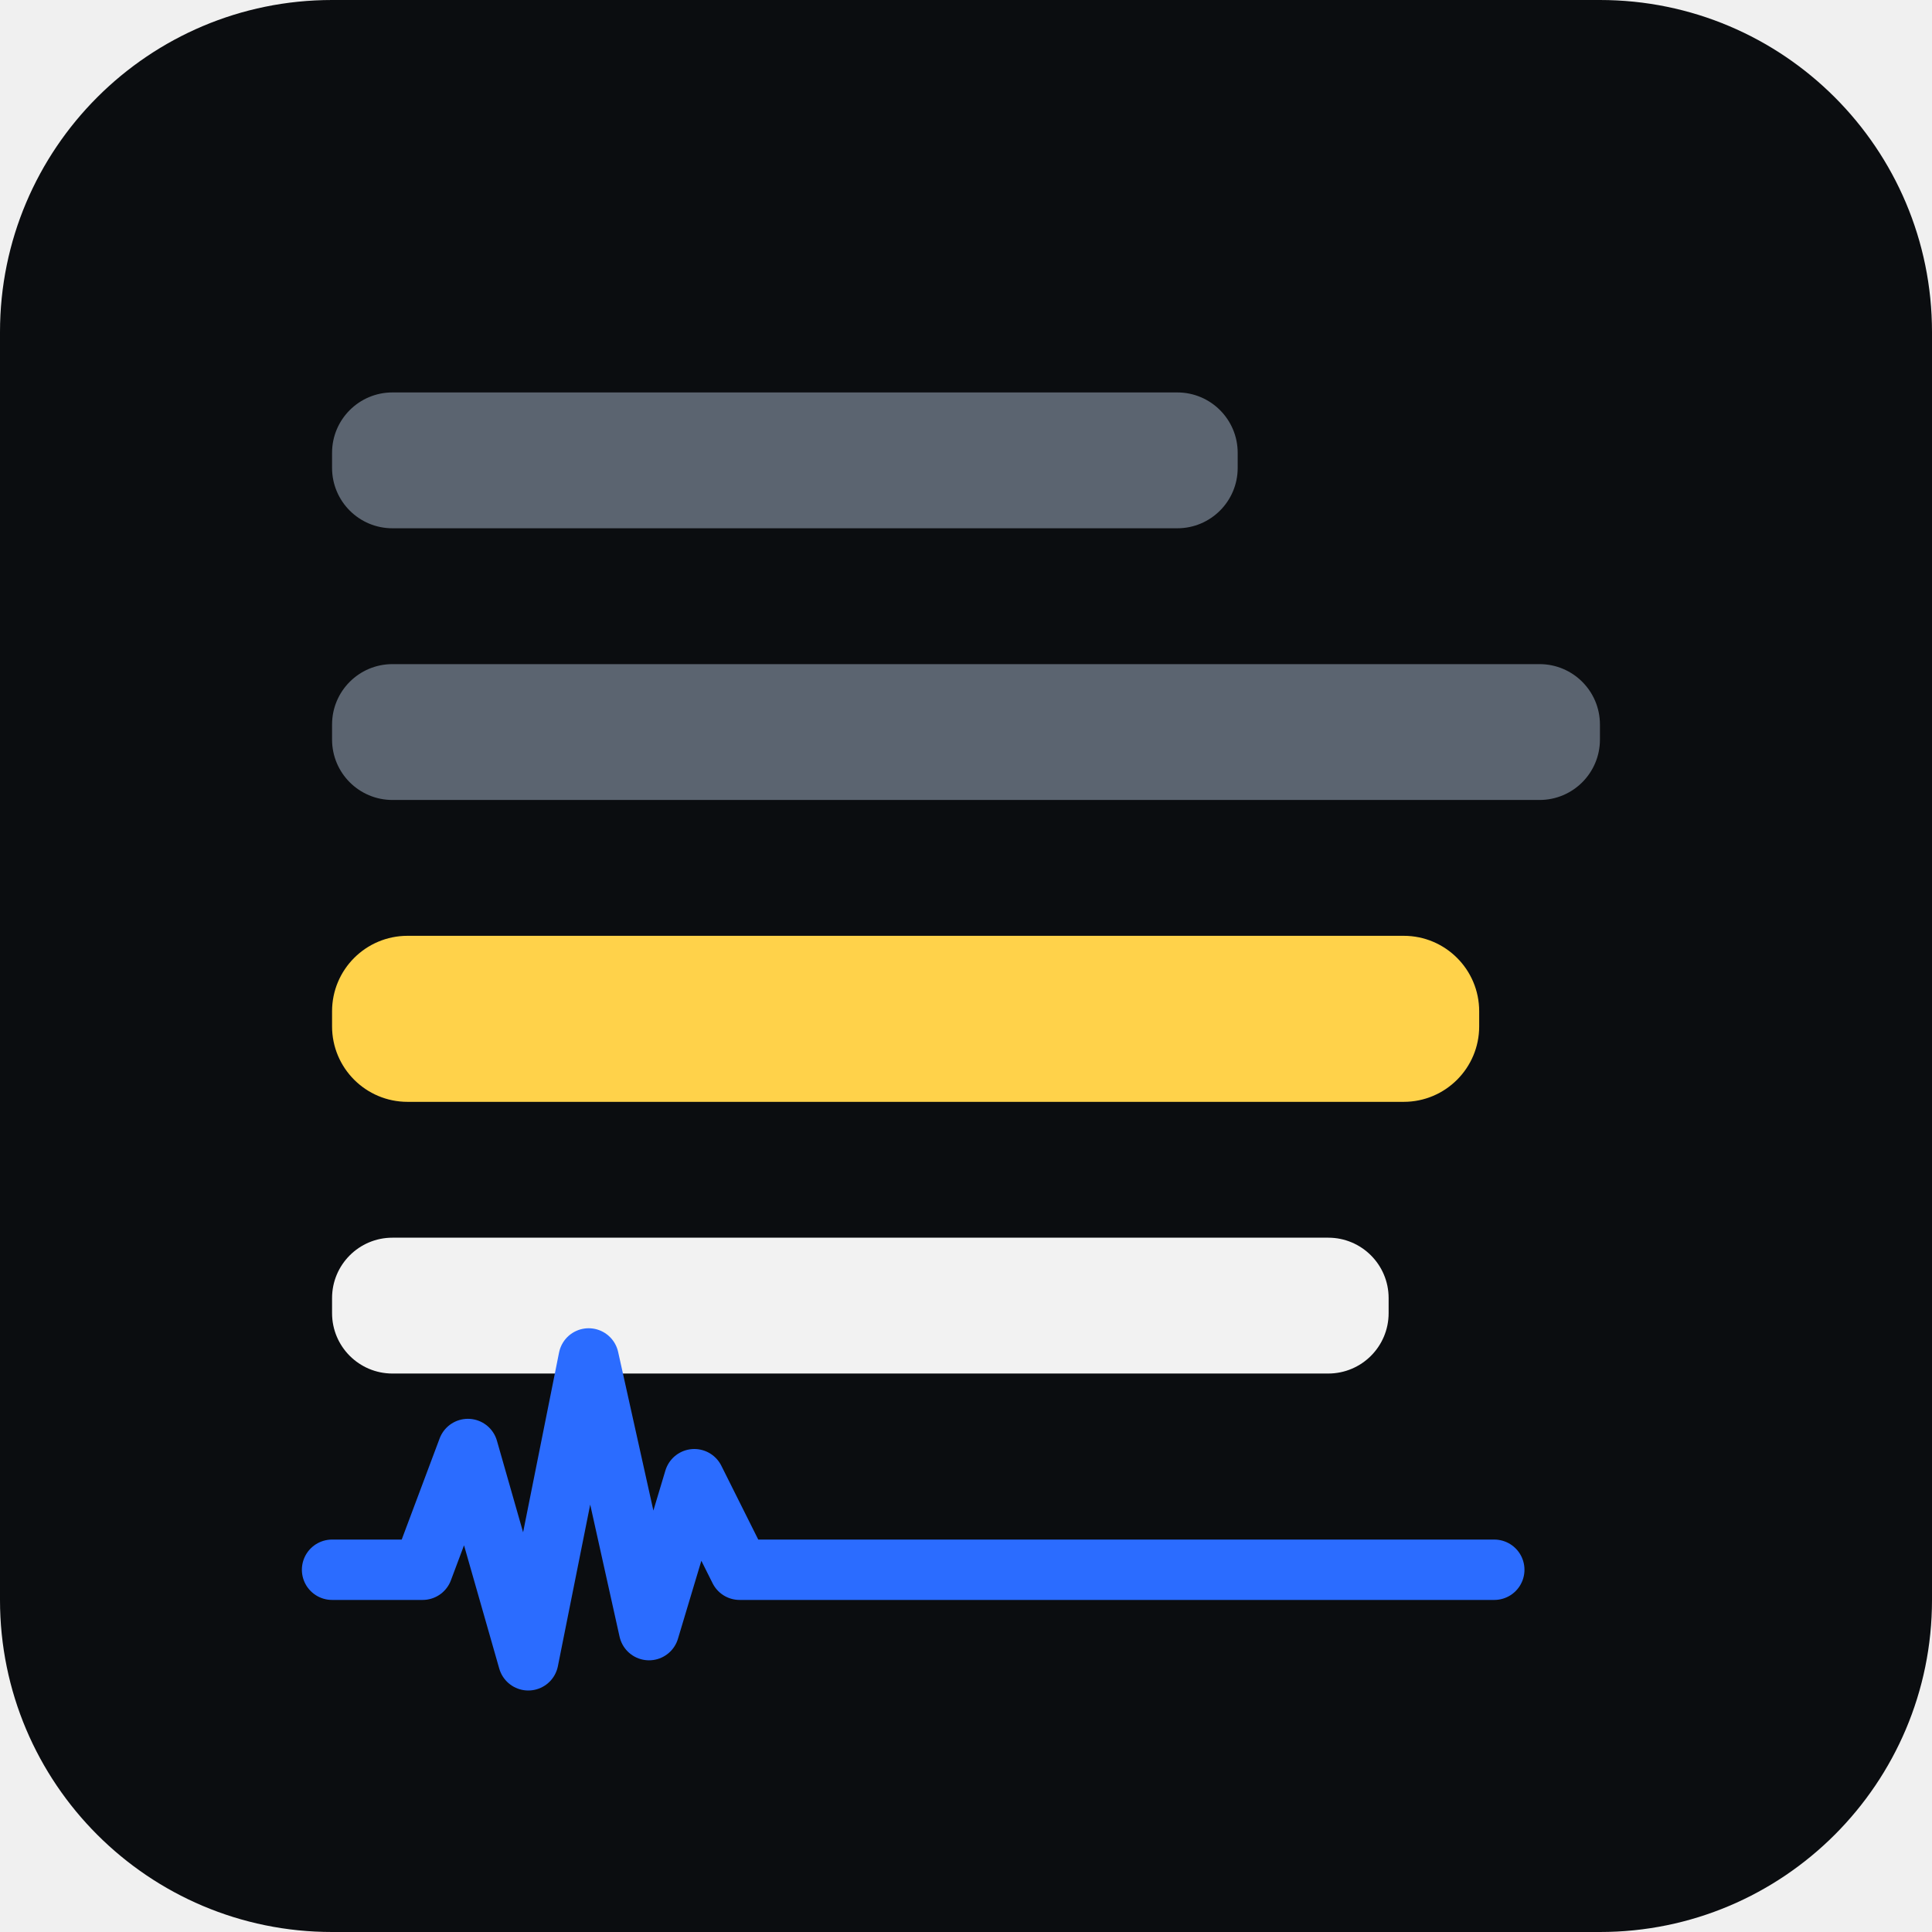
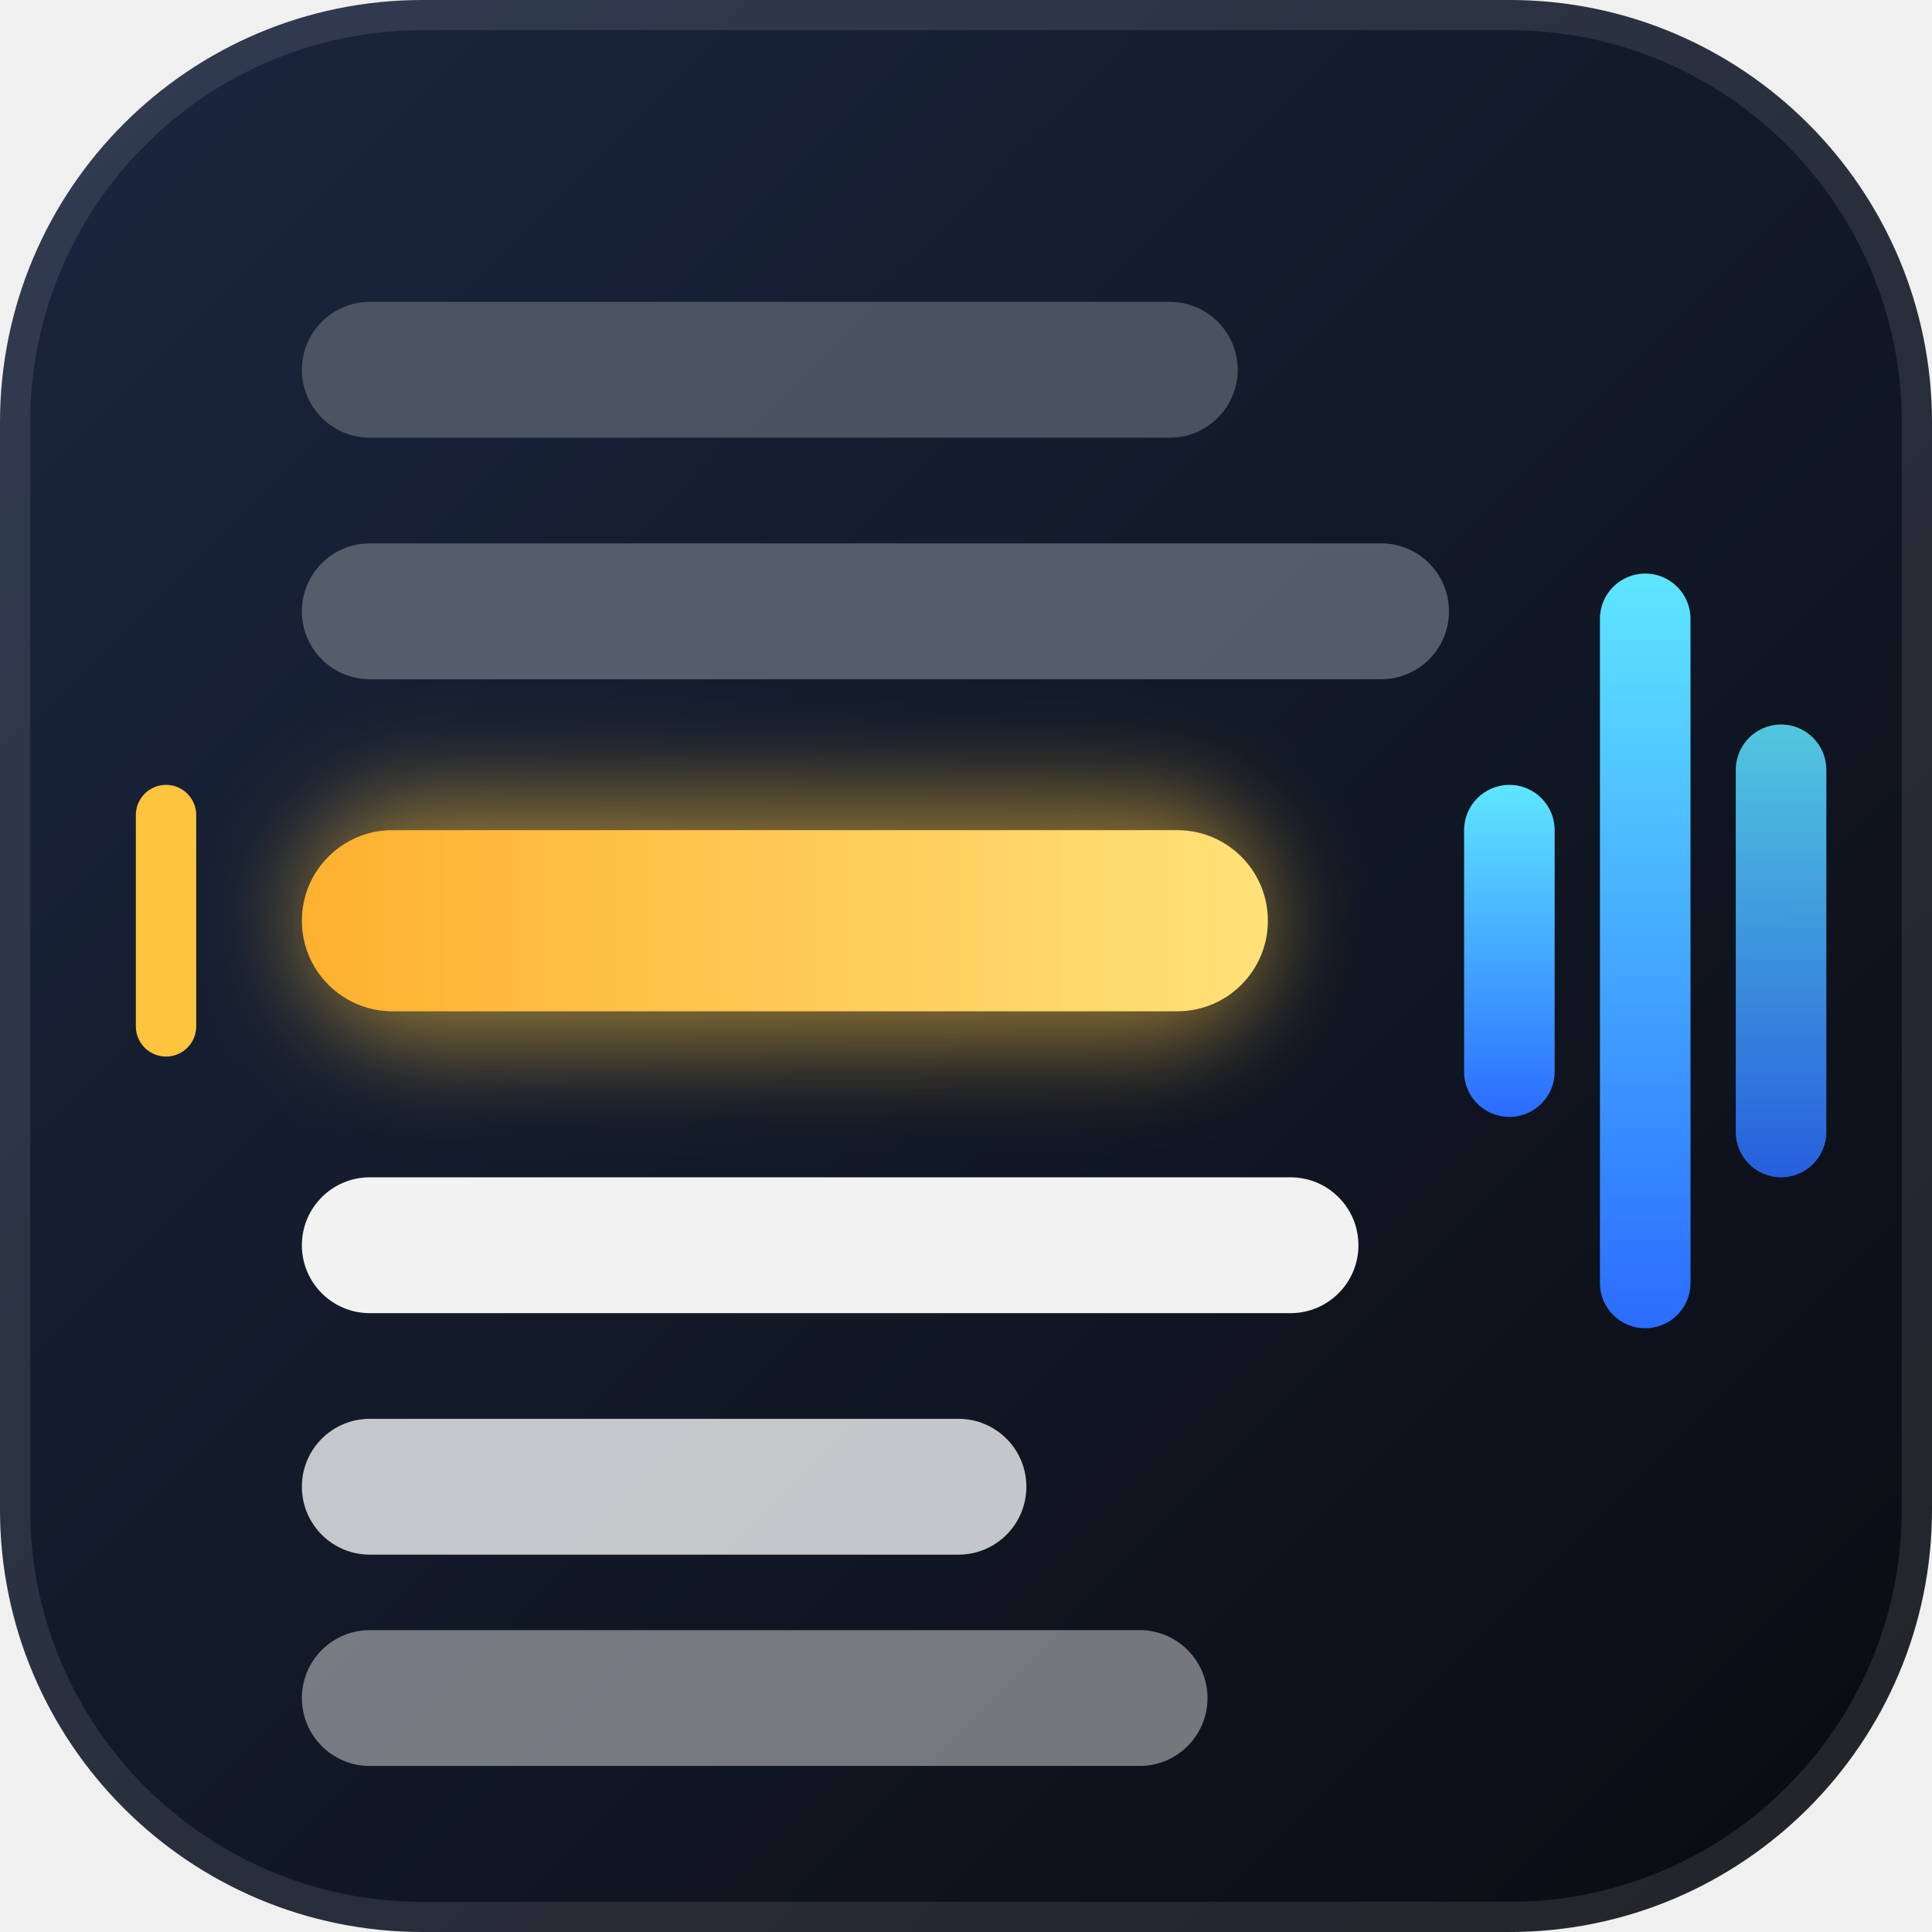
<svg xmlns="http://www.w3.org/2000/svg" viewBox="0 0 128 128">
-   <rect width="128" height="128" rx="22" fill="#0b0d10" />
-   <g fill="#5b6470">
-     <rect x="22" y="26" width="60" height="9" rx="4" />
-     <rect x="22" y="44" width="84" height="9" rx="4" />
+   <defs>
+     <linearGradient id="bg" x1="0" y1="0" x2="1" y2="1">
+       <stop offset="0" stop-color="#1b2740" />
+       <stop offset="1" stop-color="#090b10" />
+     </linearGradient>
+     <linearGradient id="amber" x1="0" y1="0" x2="1" y2="0">
+       <stop offset="0" stop-color="#ffb02e" />
+       <stop offset="1" stop-color="#ffe27a" />
+     </linearGradient>
+     <linearGradient id="wave" x1="0" y1="0" x2="0" y2="1">
+       <stop offset="0" stop-color="#5ee6ff" />
+       <stop offset="1" stop-color="#2b6cff" />
+     </linearGradient>
+     <linearGradient id="fade" x1="0" y1="0" x2="0" y2="1">
+       <stop offset="0" stop-color="#090b10" stop-opacity="0.95" />
+       <stop offset="1" stop-color="#090b10" stop-opacity="0" />
+     </linearGradient>
+     <filter id="glow" x="-30%" y="-80%" width="160%" height="260%">
+       <feGaussianBlur stdDeviation="3.2" />
+     </filter>
+   </defs>
+   <rect width="128" height="128" rx="28" fill="url(#bg)" />
+   <rect x="1" y="1" width="126" height="126" rx="27" fill="none" stroke="#ffffff" stroke-opacity="0.10" stroke-width="2" />
+   <rect x="20" y="20" width="62" height="9" rx="4.5" fill="#5b6470" opacity="0.75" />
+   <rect x="20" y="36" width="76" height="9" rx="4.5" fill="#5b6470" opacity="0.9" />
+   <rect x="20" y="53" width="64" height="16" rx="8" fill="#ffc43d" opacity="0.55" filter="url(#glow)" />
+   <rect x="20" y="55" width="64" height="12" rx="6" fill="url(#amber)" />
+   <rect x="9" y="52" width="4" height="18" rx="2" fill="#ffc43d" />
+   <rect x="20" y="78" width="70" height="9" rx="4.5" fill="#f2f2f2" />
+   <rect x="20" y="94" width="48" height="9" rx="4.5" fill="#f2f2f2" opacity="0.8" />
+   <rect x="20" y="108" width="60" height="9" rx="4.5" fill="#f2f2f2" opacity="0.45" />
+   <g fill="url(#wave)">
+     <rect x="97" y="52" width="6" height="22" rx="3" />
+     <rect x="106" y="38" width="6" height="50" rx="3" />
+     <rect x="115" y="48" width="6" height="30" rx="3" opacity="0.85" />
  </g>
-   <rect x="22" y="62" width="76" height="11" rx="5" fill="#ffd24a" />
-   <g fill="#f2f2f2">
-     <rect x="22" y="82" width="70" height="9" rx="4" />
-   </g>
-   <path d="M22 104h6l3-8 4 14 4-20 4 18 3-10 3 6h50" fill="none" stroke="#2b6cff" stroke-width="4" stroke-linecap="round" stroke-linejoin="round" />
</svg>
